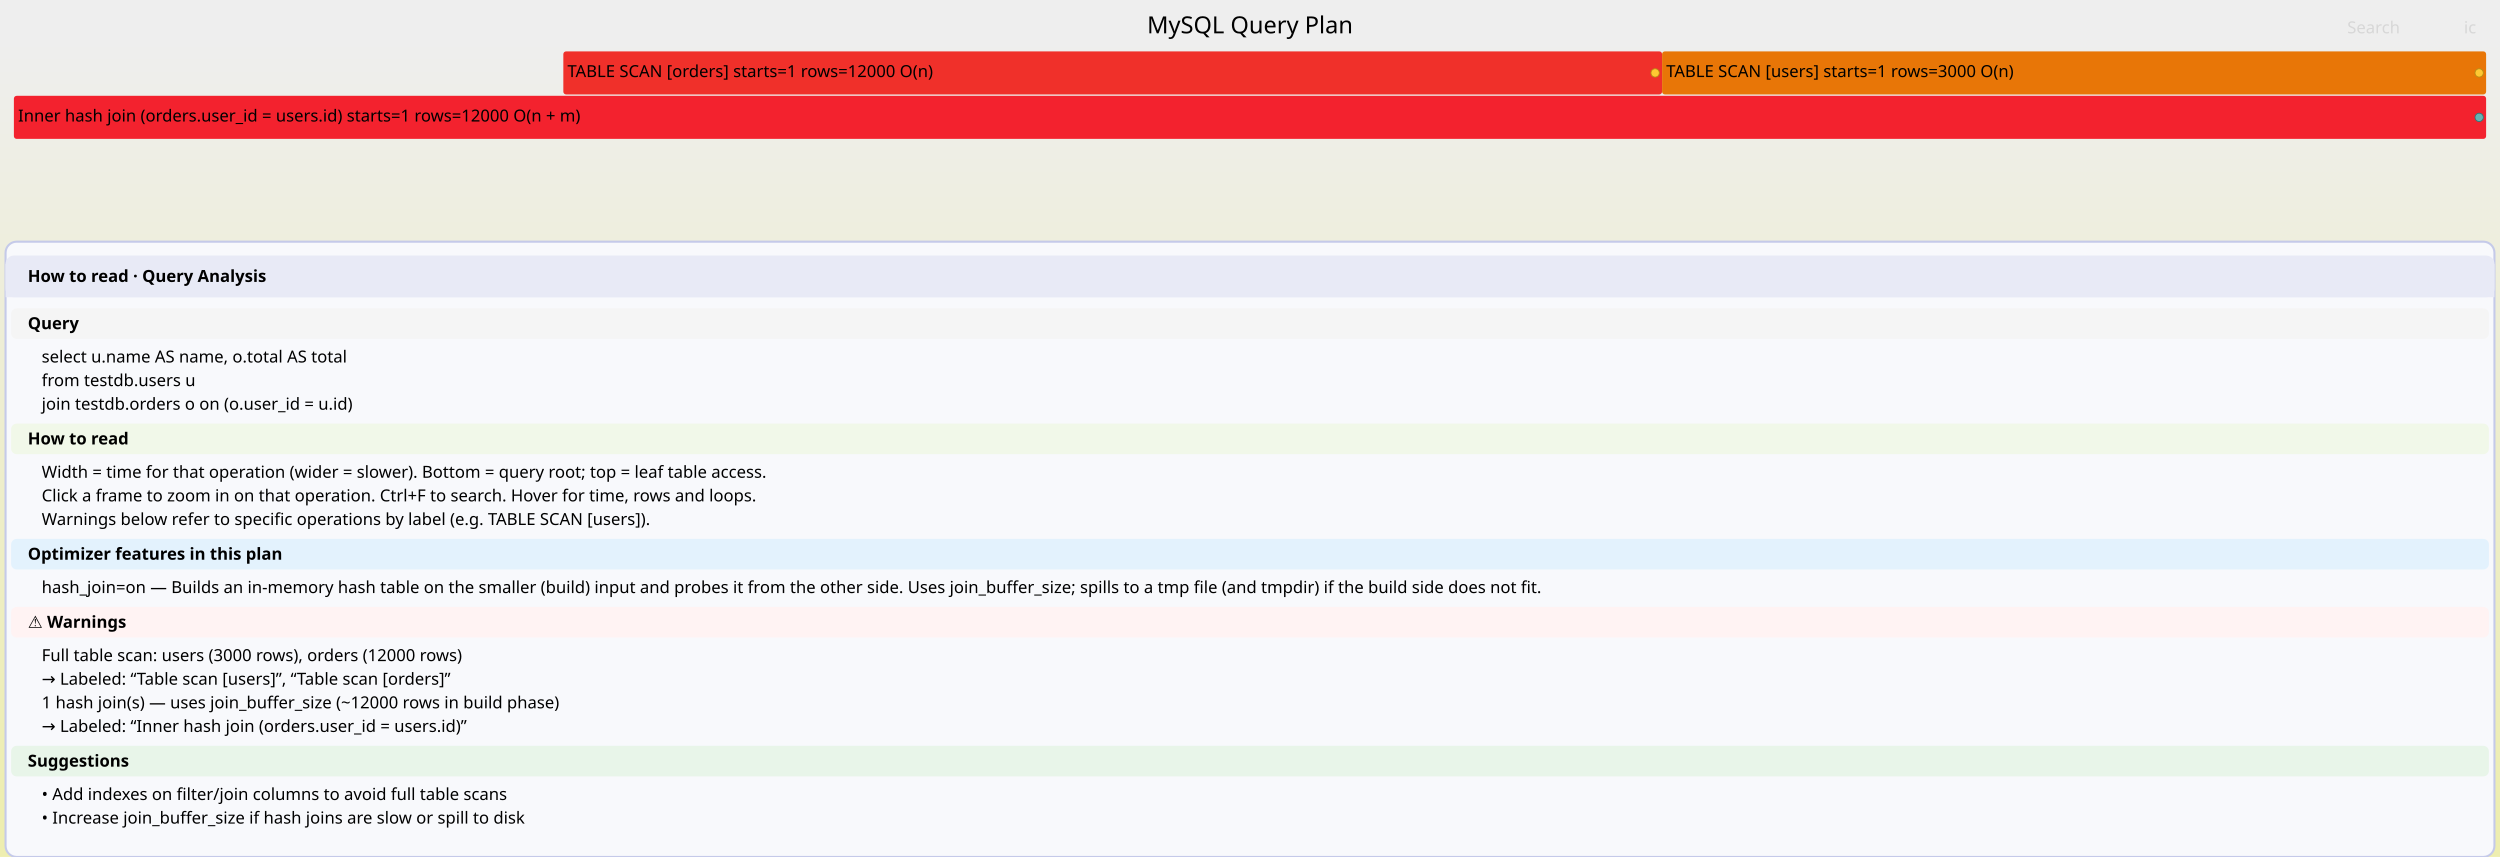
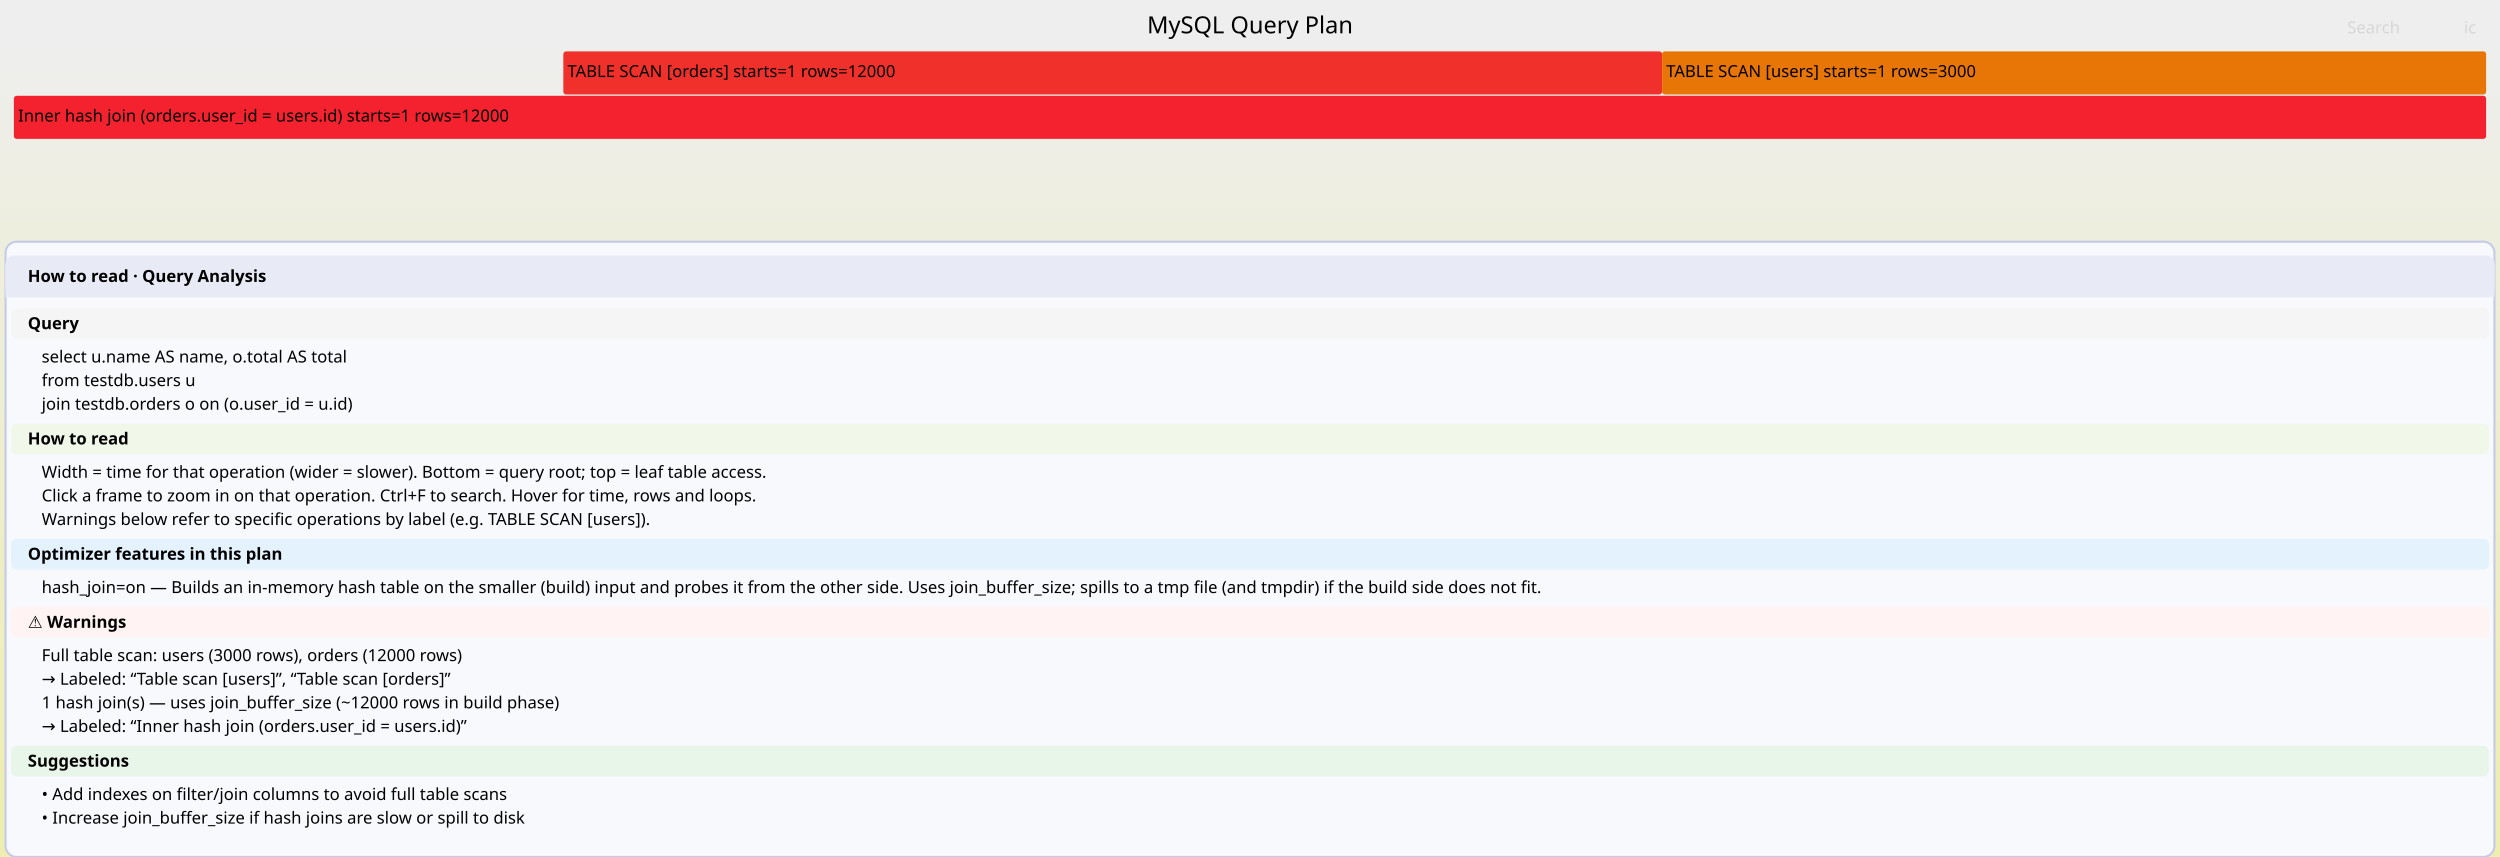
<svg xmlns="http://www.w3.org/2000/svg" version="1.1" width="1800" height="617" viewBox="0 0 1800 617" style="max-width: 100%; height: auto;">
  <defs>
    <linearGradient id="background" y1="0" y2="1" x1="0" x2="0">
      <stop stop-color="#eeeeee" offset="5%" />
      <stop stop-color="#eeeeb0" offset="95%" />
    </linearGradient>
  </defs>
  <style type="text/css">text { font-family: Verdana; font-size: 12px; fill: rgb(0,0,0); }
#search, #ignorecase { opacity:0.1; cursor:pointer; } #search:hover, #search.show, #ignorecase:hover, #ignorecase.show { opacity:1; }
#title { text-anchor:middle; font-size:17px } #unzoom { cursor:pointer; } #frames &gt; *:hover { stroke:black; stroke-width:0.5; cursor:pointer; } .hide { display:none; } .parent { opacity:0.5; }</style>
  <rect width="100%" height="100%" fill="url(#background)" />
  <text id="title" x="900" y="24">MySQL Query Plan</text>
  <text id="details" x="10" y="149"> </text>
  <text id="unzoom" class="hide" x="10" y="24">Reset Zoom</text>
  <text id="search" x="1690" y="24">Search</text>
  <text id="ignorecase" x="1774" y="24">ic</text>
  <text id="matched" x="1690" y="149"> </text>
  <g id="frames">
    <g data-teach-index="0">
      <rect x="10.0" y="69.0" width="1780.0" height="31.0" fill="rgb(243,34,46)" rx="2" ry="2" />
-       <circle cx="1785.0" cy="84.5" r="3" fill="rgb(100,180,180)" stroke="rgb(40,120,120)" stroke-width="0.6" pointer-events="none" />
-       <text x="13.00" y="87.50">Inner hash join (orders.user_id = users.id) starts=1 rows=12000  O(n + m)</text>
+       <text x="13.00" y="87.50">Inner hash join (orders.user_id = users.id) starts=1 rows=12000</text>
    </g>
    <g data-teach-index="2">
      <rect x="405.6" y="37.0" width="791.1" height="31.0" fill="rgb(240,48,42)" rx="2" ry="2" />
-       <circle cx="1191.7" cy="52.5" r="3" fill="rgb(255,200,50)" stroke="rgb(180,140,20)" stroke-width="0.6" pointer-events="none" />
-       <text x="408.56" y="55.50">TABLE SCAN [orders] starts=1 rows=12000  O(n)</text>
+       <text x="408.56" y="55.50">TABLE SCAN [orders] starts=1 rows=12000</text>
    </g>
    <g data-teach-index="1">
      <rect x="1196.7" y="37.0" width="593.3" height="31.0" fill="rgb(232,118,7)" rx="2" ry="2" />
-       <circle cx="1785.0" cy="52.5" r="3" fill="rgb(255,200,50)" stroke="rgb(180,140,20)" stroke-width="0.6" pointer-events="none" />
-       <text x="1199.67" y="55.50">TABLE SCAN [users] starts=1 rows=3000  O(n)</text>
+       <text x="1199.67" y="55.50">TABLE SCAN [users] starts=1 rows=3000</text>
    </g>
  </g>
  <rect x="4" y="174" width="1792" height="443" fill="#f8f9fc" stroke="#c5cae9" stroke-width="1.5" rx="8" />
  <rect x="4" y="184" width="1792" height="30" fill="#e8eaf6" rx="6" />
  <rect x="4" y="190" width="1792" height="24" fill="#e8eaf6" />
  <text x="20" y="203" font-family="Arial,sans-serif" font-size="13" font-weight="bold" fill="#283593">How to read · Query Analysis</text>
  <rect x="8" y="222" width="1784" height="22" fill="#f5f5f5" rx="4" />
  <text x="20" y="237" font-family="Arial,sans-serif" font-size="11" font-weight="bold" fill="#37474f">Query</text>
  <text x="30" y="261" font-family="Courier New,Courier,monospace" font-size="11" fill="#263238">select u.name AS name, o.total AS total</text>
  <text x="30" y="278" font-family="Courier New,Courier,monospace" font-size="11" fill="#263238">from testdb.users u</text>
  <text x="30" y="295" font-family="Courier New,Courier,monospace" font-size="11" fill="#263238">  join testdb.orders o on (o.user_id = u.id)</text>
  <rect x="8" y="305" width="1784" height="22" fill="#f1f8e9" rx="4" />
  <text x="20" y="320" font-family="Arial,sans-serif" font-size="11" font-weight="bold" fill="#33691e">How to read</text>
  <text x="30" y="344" font-family="Arial,sans-serif" font-size="11" fill="#455a64">Width = time for that operation (wider = slower). Bottom = query root; top = leaf table access.</text>
  <text x="30" y="361" font-family="Arial,sans-serif" font-size="11" fill="#455a64">Click a frame to zoom in on that operation. Ctrl+F to search. Hover for time, rows and loops.</text>
  <text x="30" y="378" font-family="Arial,sans-serif" font-size="11" fill="#455a64">Warnings below refer to specific operations by label (e.g. TABLE SCAN [users]).</text>
  <rect x="8" y="388" width="1784" height="22" fill="#e3f2fd" rx="4" />
  <text x="20" y="403" font-family="Arial,sans-serif" font-size="11" font-weight="bold" fill="#0d47a1">Optimizer features in this plan</text>
  <text x="30" y="427" font-family="Arial,sans-serif" font-size="11" fill="#1565c0">hash_join=on — Builds an in-memory hash table on the smaller (build) input and probes it from the other side. Uses join_buffer_size; spills to a tmp file (and tmpdir) if the build side does not fit.</text>
  <rect x="8" y="437" width="1784" height="22" fill="#fff3f3" rx="4" />
  <text x="20" y="452" font-family="Arial,sans-serif" font-size="11" font-weight="bold" fill="#b71c1c">⚠  Warnings</text>
  <text x="30" y="476" font-family="Arial,sans-serif" font-size="11" fill="#c62828">Full table scan: users (3000 rows), orders (12000 rows)</text>
  <text x="30" y="493" font-family="Arial,sans-serif" font-size="11" fill="#c62828">→ Labeled: “Table scan [users]”, “Table scan [orders]”</text>
  <text x="30" y="510" font-family="Arial,sans-serif" font-size="11" fill="#c62828">1 hash join(s) — uses join_buffer_size (~12000 rows in build phase)</text>
  <text x="30" y="527" font-family="Arial,sans-serif" font-size="11" fill="#c62828">→ Labeled: “Inner hash join (orders.user_id = users.id)”</text>
  <rect x="8" y="537" width="1784" height="22" fill="#e8f5e9" rx="4" />
  <text x="20" y="552" font-family="Arial,sans-serif" font-size="11" font-weight="bold" fill="#1b5e20">Suggestions</text>
  <text x="30" y="576" font-family="Arial,sans-serif" font-size="11" fill="#2e7d32">•  Add indexes on filter/join columns to avoid full table scans</text>
  <text x="30" y="593" font-family="Arial,sans-serif" font-size="11" fill="#2e7d32">•  Increase join_buffer_size if hash joins are slow or spill to disk</text>
</svg>
